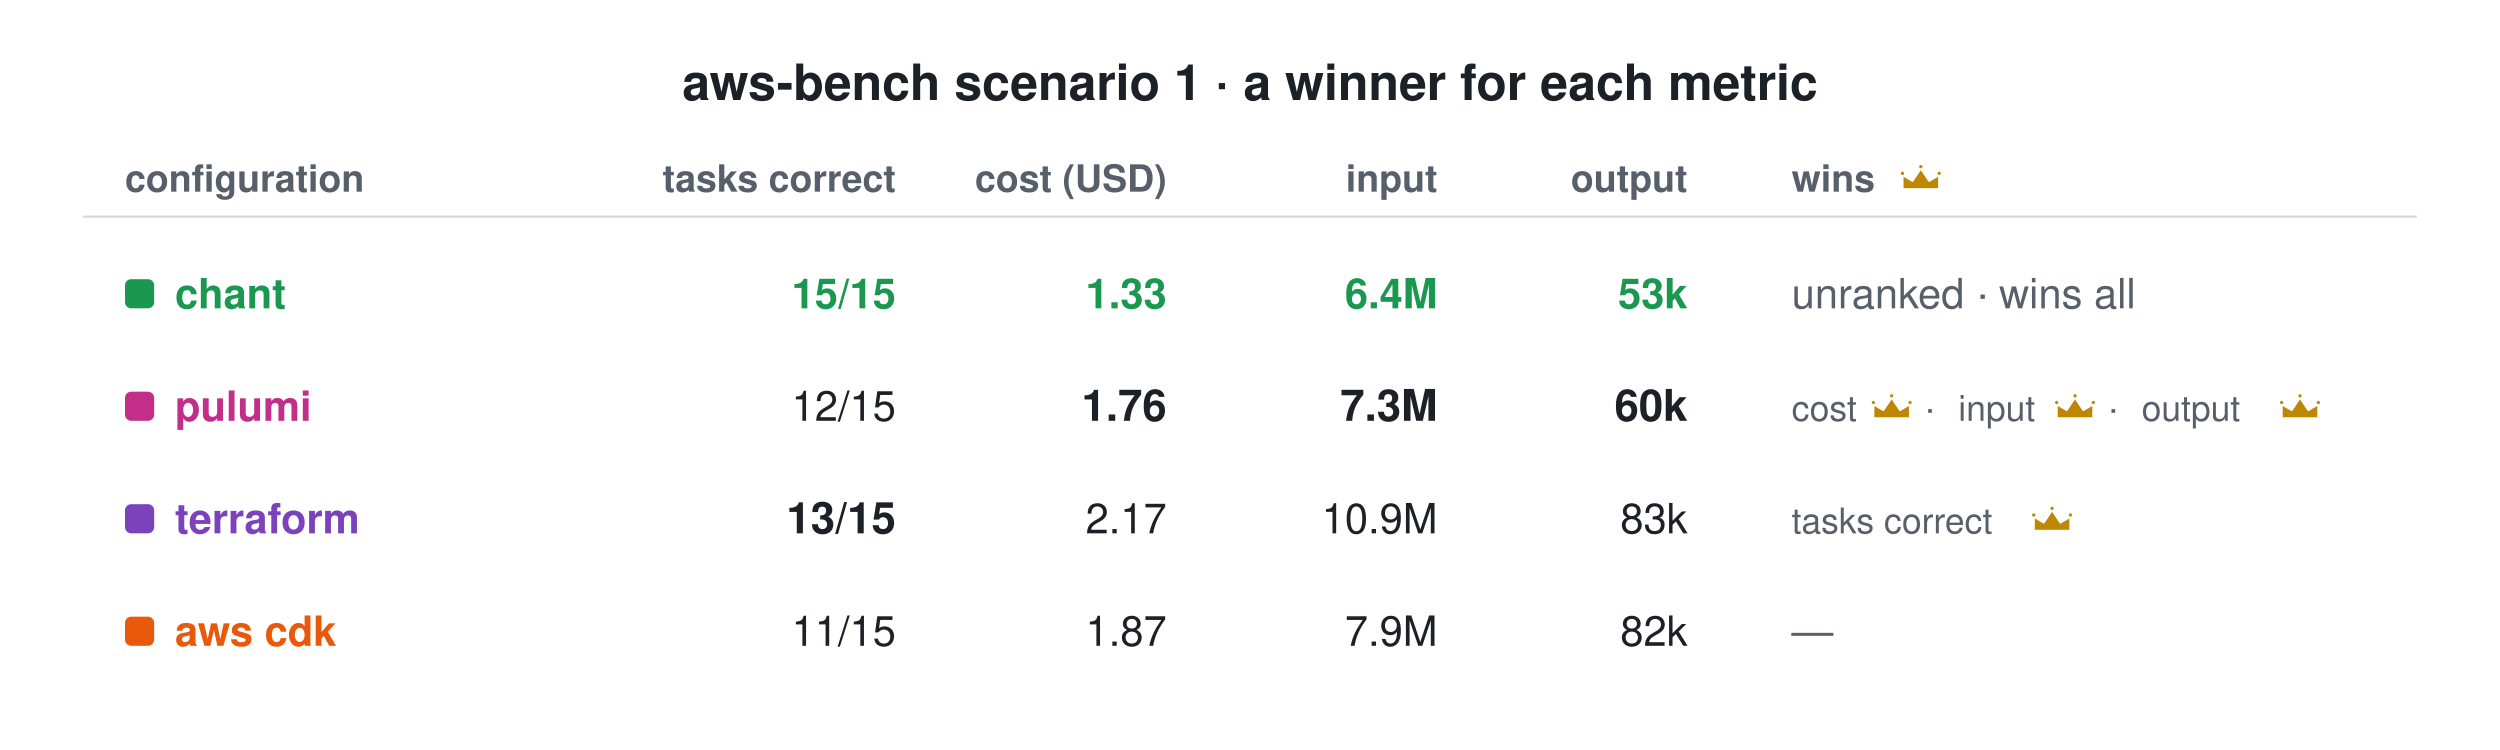
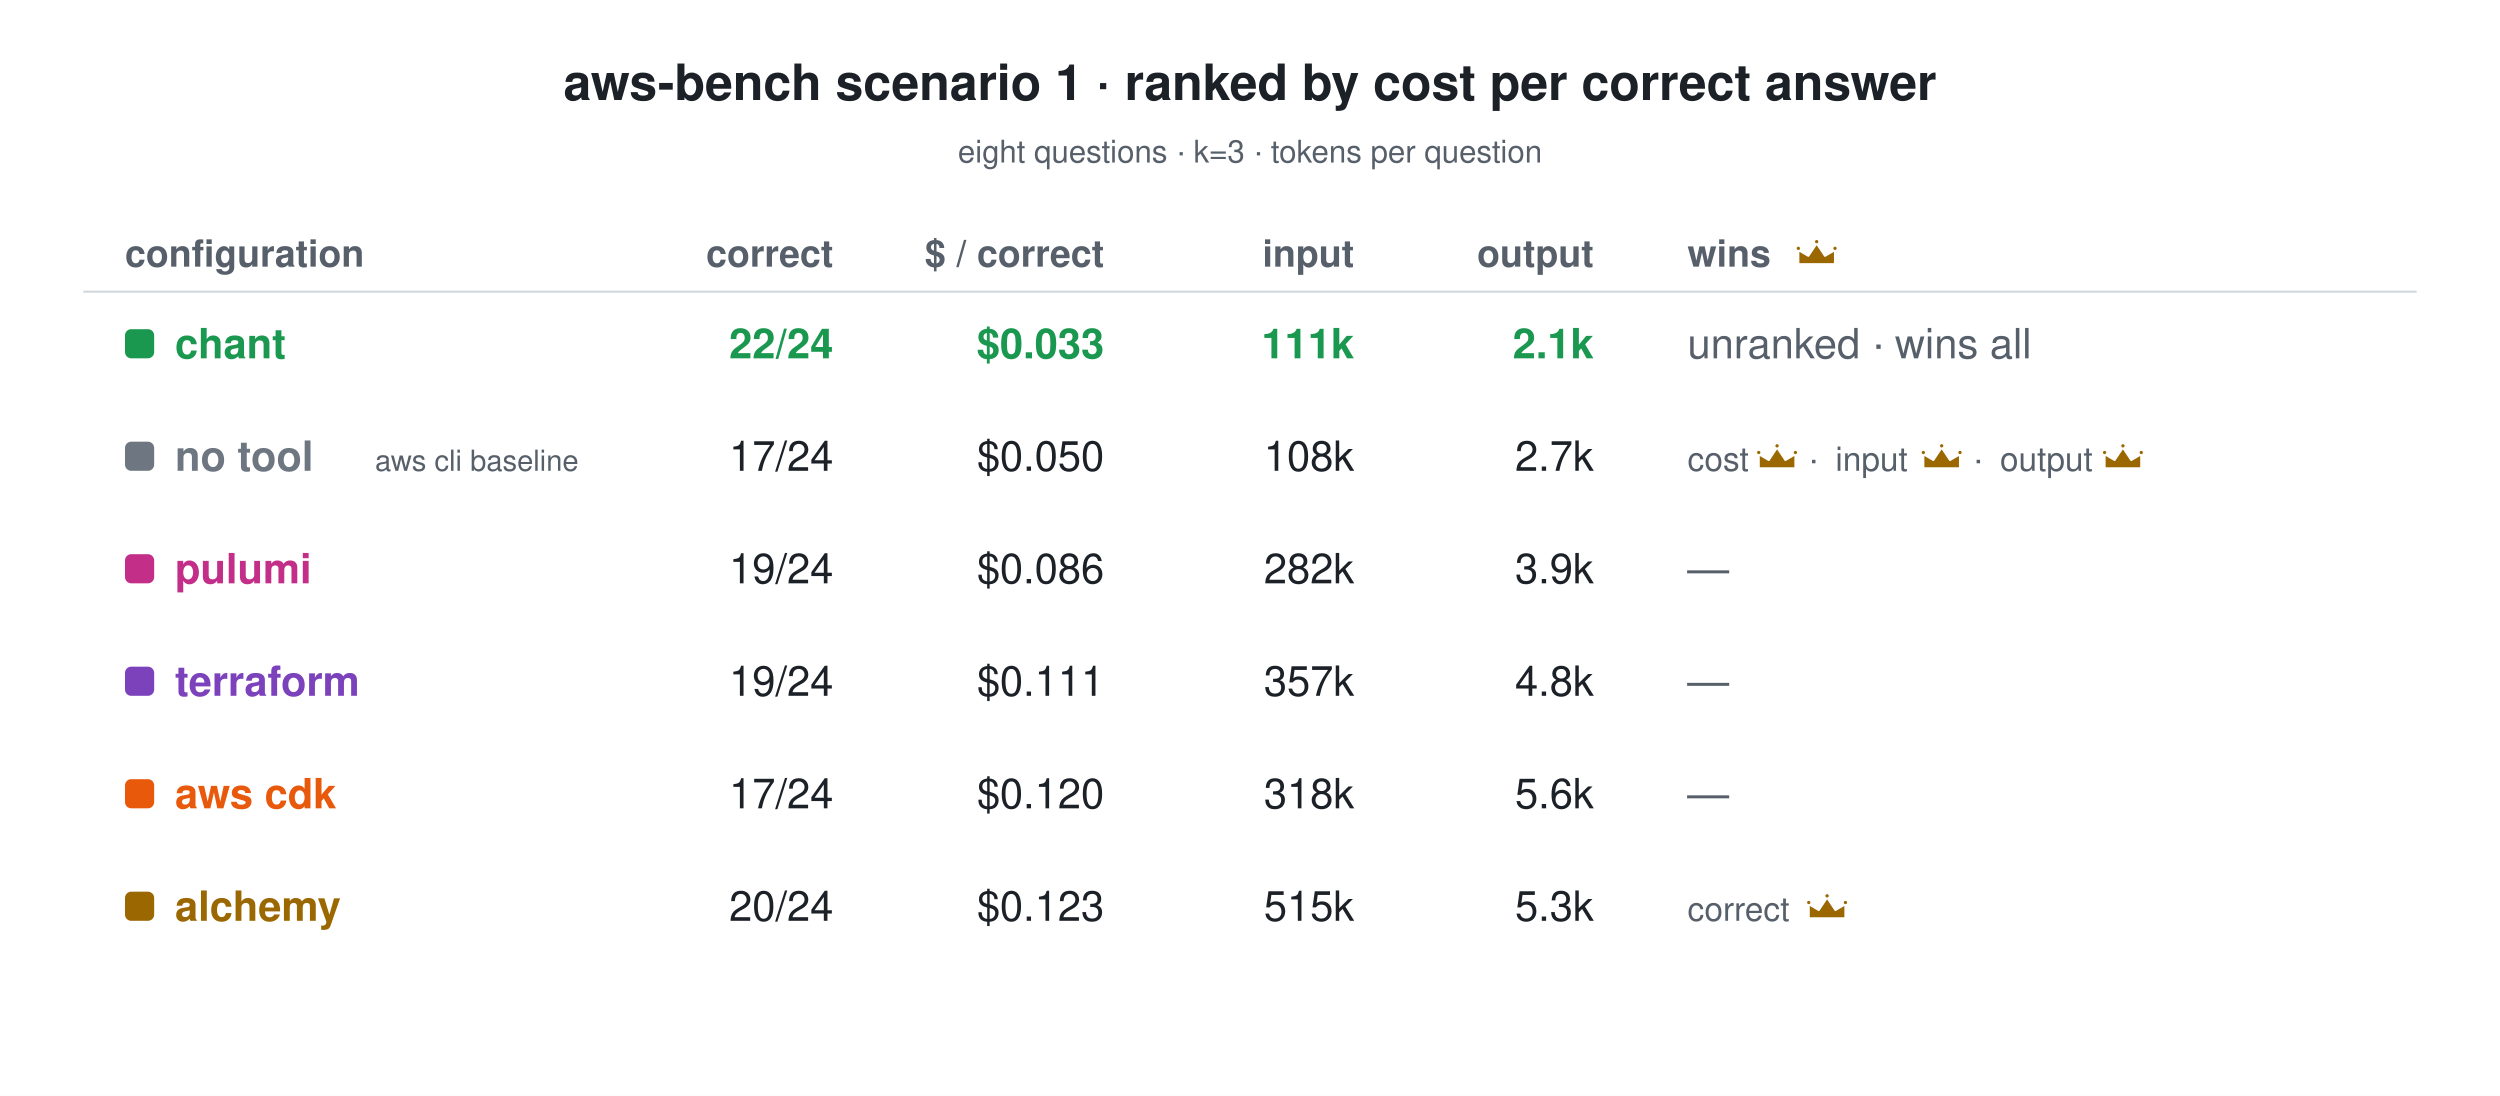
- <svg xmlns="http://www.w3.org/2000/svg" viewBox="0 0 1200 360" font-family="-apple-system, Segoe UI, Helvetica, Arial, sans-serif">
-   <rect width="1200" height="360" fill="#ffffff" />
-   <text x="600" y="48" font-size="24" font-weight="800" fill="#1c2128" text-anchor="middle">aws-bench scenario 1 · a winner for each metric</text>
-   <text x="60" y="92" font-size="18" font-weight="700" fill="#57606a">configuration</text>
-   <text x="430" y="92" font-size="18" font-weight="700" fill="#57606a" text-anchor="end">tasks correct</text>
-   <text x="560" y="92" font-size="18" font-weight="700" fill="#57606a" text-anchor="end">cost (USD)</text>
-   <text x="690" y="92" font-size="18" font-weight="700" fill="#57606a" text-anchor="end">input</text>
-   <text x="810" y="92" font-size="18" font-weight="700" fill="#57606a" text-anchor="end">output</text>
-   <text x="860" y="92" font-size="18" font-weight="700" fill="#57606a">wins</text>
-   <g transform="translate(922 86) scale(0.4)">
-     <path d="M-22,12 L-22,-5 L-10,2 L0,-13 L10,2 L22,-5 L22,12 Z" fill="#bf8700" stroke="#ffffff" stroke-width="2.5" stroke-linejoin="round" />
-     <circle cx="-22" cy="-7" r="2.8" fill="#bf8700" stroke="#ffffff" stroke-width="1.6" />
-     <circle cx="0" cy="-15" r="2.8" fill="#bf8700" stroke="#ffffff" stroke-width="1.6" />
-     <circle cx="22" cy="-7" r="2.8" fill="#bf8700" stroke="#ffffff" stroke-width="1.6" />
+ <svg xmlns="http://www.w3.org/2000/svg" viewBox="0 0 1200 526" font-family="-apple-system, Segoe UI, Helvetica, Arial, sans-serif">
+   <rect width="1200" height="526" fill="#ffffff" />
+   <text x="600" y="48" font-size="24" font-weight="800" fill="#1c2128" text-anchor="middle">aws-bench scenario 1 · ranked by cost per correct answer</text>
+   <text x="600" y="78" font-size="15" fill="#57606a" text-anchor="middle">eight questions · k=3 · tokens per question</text>
+   <text x="60" y="128" font-size="18" font-weight="700" fill="#57606a">configuration</text>
+   <text x="400" y="128" font-size="18" font-weight="700" fill="#57606a" text-anchor="end">correct</text>
+   <text x="530" y="128" font-size="18" font-weight="700" fill="#57606a" text-anchor="end">$ / correct</text>
+   <text x="650" y="128" font-size="18" font-weight="700" fill="#57606a" text-anchor="end">input</text>
+   <text x="765" y="128" font-size="18" font-weight="700" fill="#57606a" text-anchor="end">output</text>
+   <text x="810" y="128" font-size="18" font-weight="700" fill="#57606a">wins</text>
+   <g transform="translate(872 122) scale(0.4)">
+     <path d="M-22,12 L-22,-5 L-10,2 L0,-13 L10,2 L22,-5 L22,12 Z" fill="#9a6700" stroke="#ffffff" stroke-width="2.5" stroke-linejoin="round" />
+     <circle cx="-22" cy="-7" r="2.8" fill="#9a6700" stroke="#ffffff" stroke-width="1.6" />
+     <circle cx="0" cy="-15" r="2.8" fill="#9a6700" stroke="#ffffff" stroke-width="1.6" />
+     <circle cx="22" cy="-7" r="2.8" fill="#9a6700" stroke="#ffffff" stroke-width="1.6" />
  </g>
-   <line x1="40" y1="104" x2="1160" y2="104" stroke="#d0d7de" stroke-width="1" />
-   <rect x="60" y="134" width="14" height="14" rx="3" fill="#1a9850" />
-   <text x="84" y="148" font-size="20" font-weight="700" fill="#1a9850">chant</text>
-   <text x="430" y="148" font-size="20" font-weight="700" fill="#1a9850" text-anchor="end">15/15</text>
-   <text x="560" y="148" font-size="20" font-weight="700" fill="#1a9850" text-anchor="end">1.33</text>
-   <text x="690" y="148" font-size="20" font-weight="700" fill="#1a9850" text-anchor="end">6.4M</text>
-   <text x="810" y="148" font-size="20" font-weight="700" fill="#1a9850" text-anchor="end">53k</text>
-   <text x="860" y="148" font-size="20" fill="#57606a">unranked · wins all</text>
-   <rect x="60" y="188" width="14" height="14" rx="3" fill="#c22e88" />
-   <text x="84" y="202" font-size="20" font-weight="700" fill="#c22e88">pulumi</text>
-   <text x="430" y="202" font-size="20" fill="#1c2128" text-anchor="end">12/15</text>
-   <text x="560" y="202" font-size="21" font-weight="700" fill="#1c2128" text-anchor="end">1.76</text>
-   <text x="690" y="202" font-size="21" font-weight="700" fill="#1c2128" text-anchor="end">7.3M</text>
-   <text x="810" y="202" font-size="21" font-weight="700" fill="#1c2128" text-anchor="end">60k</text>
-   <text x="860" y="202" font-size="17" fill="#57606a">cost</text>
-   <g transform="translate(908 196) scale(0.4)">
-     <path d="M-22,12 L-22,-5 L-10,2 L0,-13 L10,2 L22,-5 L22,12 Z" fill="#bf8700" stroke="#ffffff" stroke-width="2.5" stroke-linejoin="round" />
-     <circle cx="-22" cy="-7" r="2.8" fill="#bf8700" stroke="#ffffff" stroke-width="1.6" />
-     <circle cx="0" cy="-15" r="2.8" fill="#bf8700" stroke="#ffffff" stroke-width="1.6" />
-     <circle cx="22" cy="-7" r="2.8" fill="#bf8700" stroke="#ffffff" stroke-width="1.6" />
+   <line x1="40" y1="140" x2="1160" y2="140" stroke="#d0d7de" stroke-width="1" />
+   <rect x="60" y="158" width="14" height="14" rx="3" fill="#1a9850" />
+   <text x="84" y="172" font-size="20" font-weight="700" fill="#1a9850">chant</text>
+   <text x="400" y="172" font-size="20" font-weight="700" fill="#1a9850" text-anchor="end">22/24</text>
+   <text x="530" y="172" font-size="20" font-weight="700" fill="#1a9850" text-anchor="end">$0.033</text>
+   <text x="650" y="172" font-size="20" font-weight="700" fill="#1a9850" text-anchor="end">111k</text>
+   <text x="765" y="172" font-size="20" font-weight="700" fill="#1a9850" text-anchor="end">2.1k</text>
+   <text x="810" y="172" font-size="20" fill="#57606a">unranked · wins all</text>
+   <rect x="60" y="212" width="14" height="14" rx="3" fill="#6e7781" />
+   <text x="84" y="226" font-size="20" font-weight="700" fill="#6e7781">no tool</text>
+   <text x="180" y="226" font-size="14" fill="#57606a">aws cli baseline</text>
+   <text x="400" y="226" font-size="20" font-weight="500" fill="#1c2128" text-anchor="end">17/24</text>
+   <text x="530" y="226" font-size="20" font-weight="500" fill="#1c2128" text-anchor="end">$0.050</text>
+   <text x="650" y="226" font-size="20" font-weight="500" fill="#1c2128" text-anchor="end">108k</text>
+   <text x="765" y="226" font-size="20" font-weight="500" fill="#1c2128" text-anchor="end">2.7k</text>
+   <text x="810" y="226" font-size="16" fill="#57606a">cost</text>
+   <g transform="translate(853 220) scale(0.4)">
+     <path d="M-22,12 L-22,-5 L-10,2 L0,-13 L10,2 L22,-5 L22,12 Z" fill="#9a6700" stroke="#ffffff" stroke-width="2.5" stroke-linejoin="round" />
+     <circle cx="-22" cy="-7" r="2.8" fill="#9a6700" stroke="#ffffff" stroke-width="1.6" />
+     <circle cx="0" cy="-15" r="2.8" fill="#9a6700" stroke="#ffffff" stroke-width="1.6" />
+     <circle cx="22" cy="-7" r="2.8" fill="#9a6700" stroke="#ffffff" stroke-width="1.6" />
  </g>
-   <text x="926" y="202" font-size="17" fill="#57606a" text-anchor="middle">·</text>
-   <text x="940" y="202" font-size="17" fill="#57606a">input</text>
-   <g transform="translate(996 196) scale(0.4)">
-     <path d="M-22,12 L-22,-5 L-10,2 L0,-13 L10,2 L22,-5 L22,12 Z" fill="#bf8700" stroke="#ffffff" stroke-width="2.5" stroke-linejoin="round" />
-     <circle cx="-22" cy="-7" r="2.8" fill="#bf8700" stroke="#ffffff" stroke-width="1.6" />
-     <circle cx="0" cy="-15" r="2.8" fill="#bf8700" stroke="#ffffff" stroke-width="1.6" />
-     <circle cx="22" cy="-7" r="2.8" fill="#bf8700" stroke="#ffffff" stroke-width="1.6" />
+   <text x="868" y="226" font-size="16" fill="#57606a">·</text>
+   <text x="881" y="226" font-size="16" fill="#57606a">input</text>
+   <g transform="translate(932 220) scale(0.4)">
+     <path d="M-22,12 L-22,-5 L-10,2 L0,-13 L10,2 L22,-5 L22,12 Z" fill="#9a6700" stroke="#ffffff" stroke-width="2.5" stroke-linejoin="round" />
+     <circle cx="-22" cy="-7" r="2.8" fill="#9a6700" stroke="#ffffff" stroke-width="1.6" />
+     <circle cx="0" cy="-15" r="2.8" fill="#9a6700" stroke="#ffffff" stroke-width="1.6" />
+     <circle cx="22" cy="-7" r="2.8" fill="#9a6700" stroke="#ffffff" stroke-width="1.6" />
  </g>
-   <text x="1014" y="202" font-size="17" fill="#57606a" text-anchor="middle">·</text>
-   <text x="1028" y="202" font-size="17" fill="#57606a">output</text>
-   <g transform="translate(1104 196) scale(0.4)">
-     <path d="M-22,12 L-22,-5 L-10,2 L0,-13 L10,2 L22,-5 L22,12 Z" fill="#bf8700" stroke="#ffffff" stroke-width="2.5" stroke-linejoin="round" />
-     <circle cx="-22" cy="-7" r="2.8" fill="#bf8700" stroke="#ffffff" stroke-width="1.6" />
-     <circle cx="0" cy="-15" r="2.8" fill="#bf8700" stroke="#ffffff" stroke-width="1.6" />
-     <circle cx="22" cy="-7" r="2.8" fill="#bf8700" stroke="#ffffff" stroke-width="1.6" />
+   <text x="947" y="226" font-size="16" fill="#57606a">·</text>
+   <text x="960" y="226" font-size="16" fill="#57606a">output</text>
+   <g transform="translate(1019 220) scale(0.4)">
+     <path d="M-22,12 L-22,-5 L-10,2 L0,-13 L10,2 L22,-5 L22,12 Z" fill="#9a6700" stroke="#ffffff" stroke-width="2.5" stroke-linejoin="round" />
+     <circle cx="-22" cy="-7" r="2.8" fill="#9a6700" stroke="#ffffff" stroke-width="1.6" />
+     <circle cx="0" cy="-15" r="2.8" fill="#9a6700" stroke="#ffffff" stroke-width="1.6" />
+     <circle cx="22" cy="-7" r="2.8" fill="#9a6700" stroke="#ffffff" stroke-width="1.6" />
  </g>
-   <rect x="60" y="242" width="14" height="14" rx="3" fill="#7b42bc" />
-   <text x="84" y="256" font-size="20" font-weight="700" fill="#7b42bc">terraform</text>
-   <text x="430" y="256" font-size="21" font-weight="700" fill="#1c2128" text-anchor="end">13/15</text>
-   <text x="560" y="256" font-size="20" fill="#1c2128" text-anchor="end">2.17</text>
-   <text x="690" y="256" font-size="20" fill="#1c2128" text-anchor="end">10.9M</text>
-   <text x="810" y="256" font-size="20" fill="#1c2128" text-anchor="end">83k</text>
-   <text x="860" y="256" font-size="17" fill="#57606a">tasks correct</text>
-   <g transform="translate(985 250) scale(0.4)">
-     <path d="M-22,12 L-22,-5 L-10,2 L0,-13 L10,2 L22,-5 L22,12 Z" fill="#bf8700" stroke="#ffffff" stroke-width="2.5" stroke-linejoin="round" />
-     <circle cx="-22" cy="-7" r="2.8" fill="#bf8700" stroke="#ffffff" stroke-width="1.6" />
-     <circle cx="0" cy="-15" r="2.8" fill="#bf8700" stroke="#ffffff" stroke-width="1.6" />
-     <circle cx="22" cy="-7" r="2.8" fill="#bf8700" stroke="#ffffff" stroke-width="1.6" />
+   <rect x="60" y="266" width="14" height="14" rx="3" fill="#c22e88" />
+   <text x="84" y="280" font-size="20" font-weight="700" fill="#c22e88">pulumi</text>
+   <text x="400" y="280" font-size="20" font-weight="500" fill="#1c2128" text-anchor="end">19/24</text>
+   <text x="530" y="280" font-size="20" font-weight="500" fill="#1c2128" text-anchor="end">$0.086</text>
+   <text x="650" y="280" font-size="20" font-weight="500" fill="#1c2128" text-anchor="end">282k</text>
+   <text x="765" y="280" font-size="20" font-weight="500" fill="#1c2128" text-anchor="end">3.9k</text>
+   <text x="810" y="280" font-size="20" fill="#57606a">—</text>
+   <rect x="60" y="320" width="14" height="14" rx="3" fill="#7b42bc" />
+   <text x="84" y="334" font-size="20" font-weight="700" fill="#7b42bc">terraform</text>
+   <text x="400" y="334" font-size="20" font-weight="500" fill="#1c2128" text-anchor="end">19/24</text>
+   <text x="530" y="334" font-size="20" font-weight="500" fill="#1c2128" text-anchor="end">$0.111</text>
+   <text x="650" y="334" font-size="20" font-weight="500" fill="#1c2128" text-anchor="end">357k</text>
+   <text x="765" y="334" font-size="20" font-weight="500" fill="#1c2128" text-anchor="end">4.8k</text>
+   <text x="810" y="334" font-size="20" fill="#57606a">—</text>
+   <rect x="60" y="374" width="14" height="14" rx="3" fill="#e8590c" />
+   <text x="84" y="388" font-size="20" font-weight="700" fill="#e8590c">aws cdk</text>
+   <text x="400" y="388" font-size="20" font-weight="500" fill="#1c2128" text-anchor="end">17/24</text>
+   <text x="530" y="388" font-size="20" font-weight="500" fill="#1c2128" text-anchor="end">$0.120</text>
+   <text x="650" y="388" font-size="20" font-weight="500" fill="#1c2128" text-anchor="end">318k</text>
+   <text x="765" y="388" font-size="20" font-weight="500" fill="#1c2128" text-anchor="end">5.6k</text>
+   <text x="810" y="388" font-size="20" fill="#57606a">—</text>
+   <rect x="60" y="428" width="14" height="14" rx="3" fill="#9a6700" />
+   <text x="84" y="442" font-size="20" font-weight="700" fill="#9a6700">alchemy</text>
+   <text x="400" y="442" font-size="20" font-weight="500" fill="#1c2128" text-anchor="end">20/24</text>
+   <text x="530" y="442" font-size="20" font-weight="500" fill="#1c2128" text-anchor="end">$0.123</text>
+   <text x="650" y="442" font-size="20" font-weight="500" fill="#1c2128" text-anchor="end">515k</text>
+   <text x="765" y="442" font-size="20" font-weight="500" fill="#1c2128" text-anchor="end">5.3k</text>
+   <text x="810" y="442" font-size="16" fill="#57606a">correct</text>
+   <g transform="translate(877 436) scale(0.4)">
+     <path d="M-22,12 L-22,-5 L-10,2 L0,-13 L10,2 L22,-5 L22,12 Z" fill="#9a6700" stroke="#ffffff" stroke-width="2.5" stroke-linejoin="round" />
+     <circle cx="-22" cy="-7" r="2.8" fill="#9a6700" stroke="#ffffff" stroke-width="1.6" />
+     <circle cx="0" cy="-15" r="2.8" fill="#9a6700" stroke="#ffffff" stroke-width="1.6" />
+     <circle cx="22" cy="-7" r="2.8" fill="#9a6700" stroke="#ffffff" stroke-width="1.6" />
  </g>
-   <rect x="60" y="296" width="14" height="14" rx="3" fill="#e8590c" />
-   <text x="84" y="310" font-size="20" font-weight="700" fill="#e8590c">aws cdk</text>
-   <text x="430" y="310" font-size="20" fill="#1c2128" text-anchor="end">11/15</text>
-   <text x="560" y="310" font-size="20" fill="#1c2128" text-anchor="end">1.87</text>
-   <text x="690" y="310" font-size="20" fill="#1c2128" text-anchor="end">7.9M</text>
-   <text x="810" y="310" font-size="20" fill="#1c2128" text-anchor="end">82k</text>
-   <text x="860" y="310" font-size="20" fill="#57606a">—</text>
</svg>
